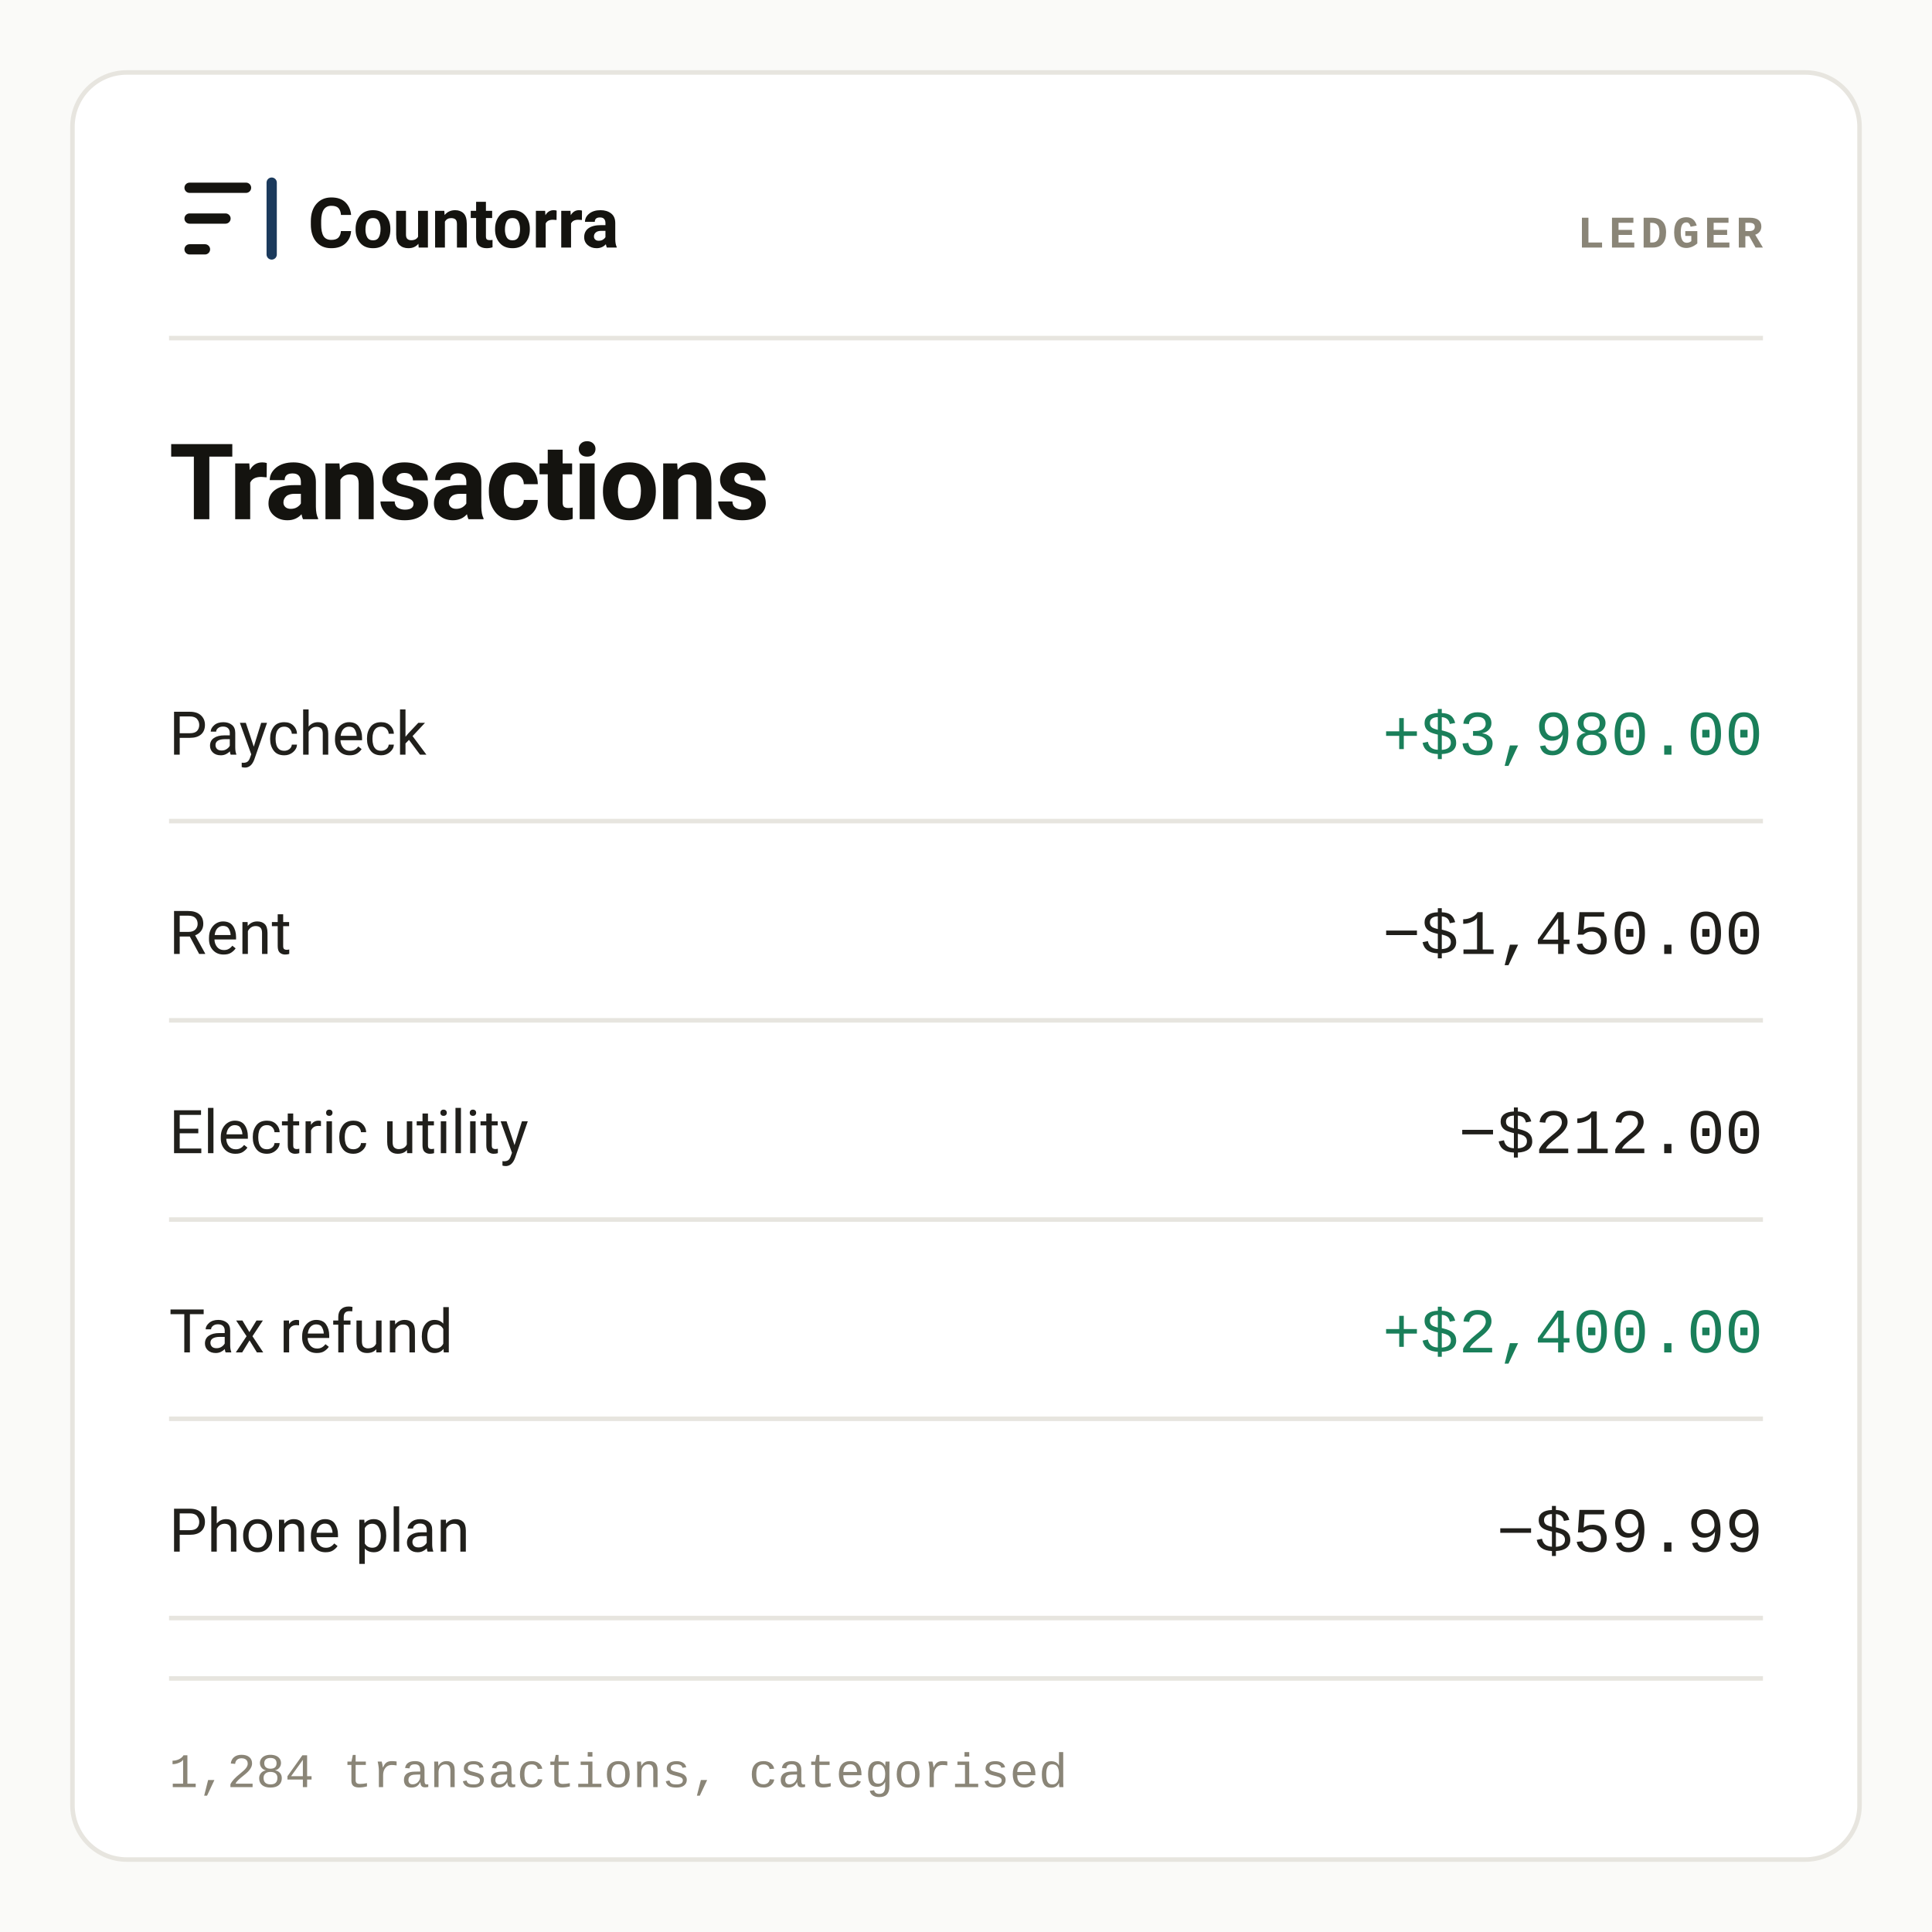
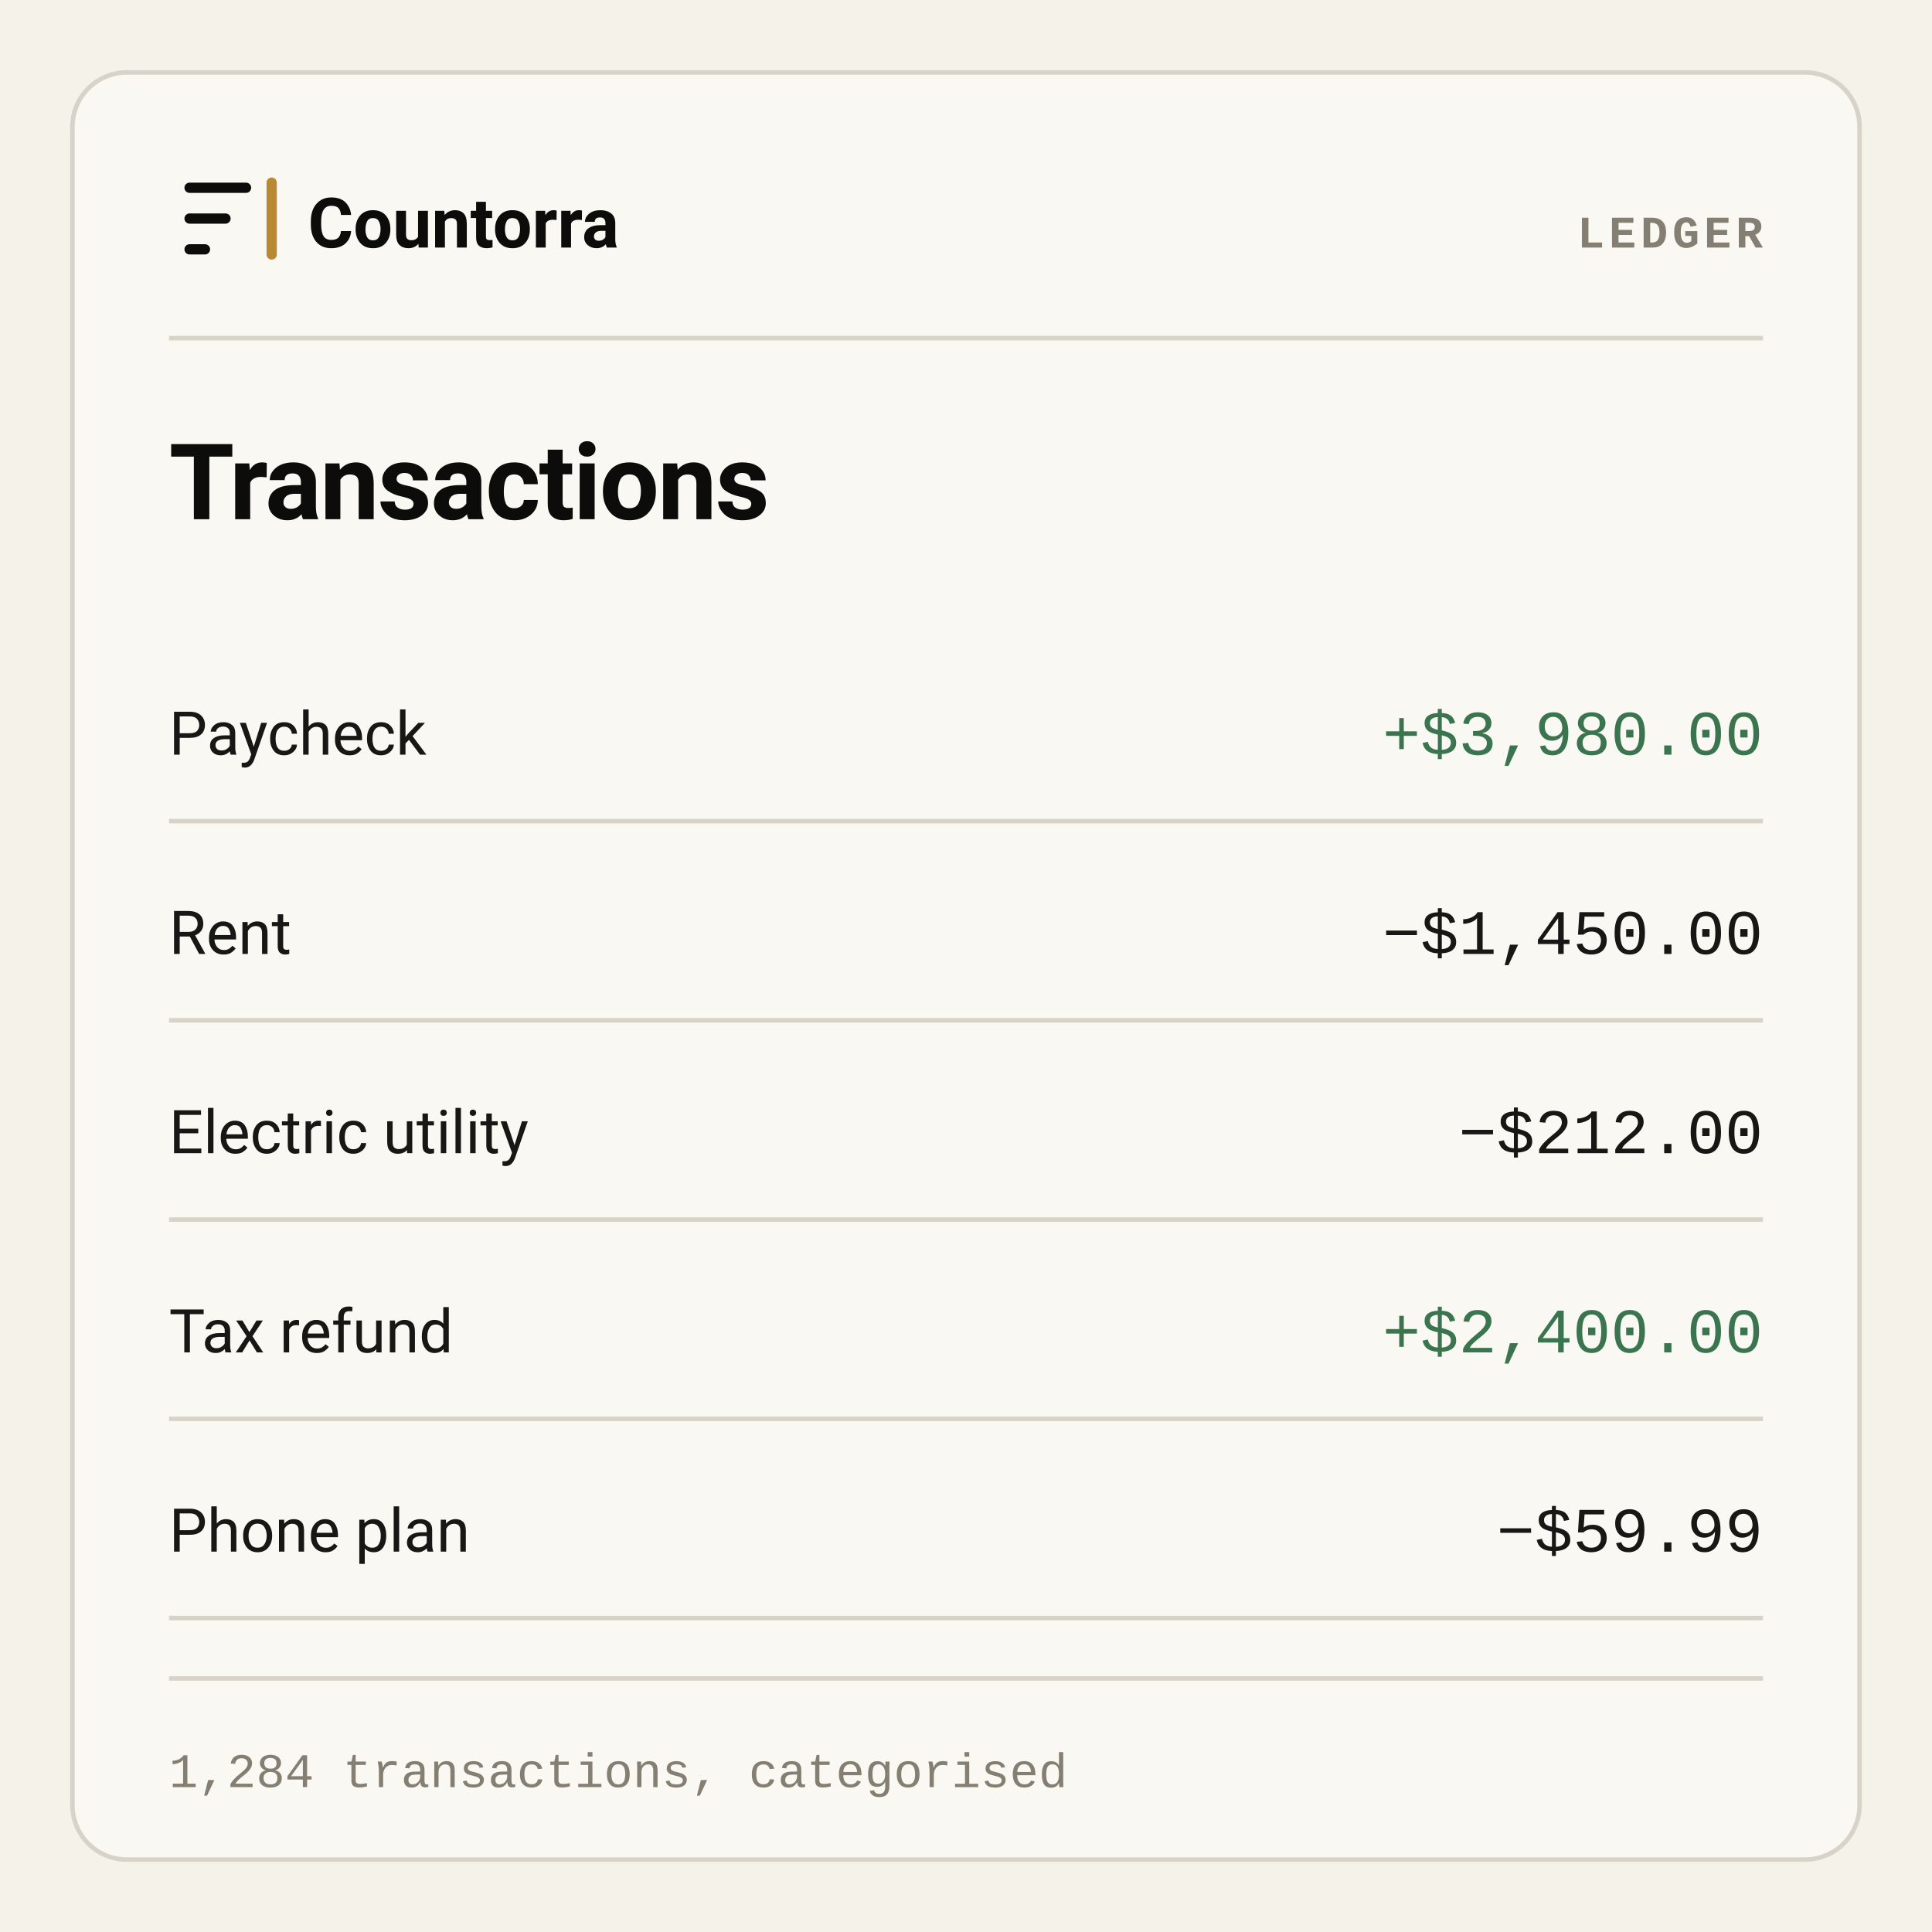
<svg xmlns="http://www.w3.org/2000/svg" viewBox="0 0 640 640" width="640" height="640" role="img" fill="none">
-   <rect x="0" y="0" width="640" height="640" rx="0" fill="#FAFAF8" />
-   <rect x="24" y="24" width="592" height="592" rx="18" fill="#FFFFFF" stroke="#E7E5DF" stroke-width="1.5" />
+   <rect x="0" y="0" width="640" height="640" rx="0" fill="#F5F2EA" />
+   <rect x="24" y="24" width="592" height="592" rx="18" fill="#FAF8F2" stroke="#D8D3C8" stroke-width="1.5" />
  <g transform="translate(56,52) scale(1.7)">
-     <rect x="3" y="5" width="13" height="2" rx="1" fill="#14130F" />
-     <rect x="3" y="11" width="9" height="2" rx="1" fill="#14130F" />
-     <rect x="3" y="17" width="5" height="2" rx="1" fill="#14130F" />
-     <rect x="19" y="4" width="2" height="16" rx="1" fill="#1B3A5C" />
+     <rect x="3" y="5" width="13" height="2" rx="1" fill="#0C0C0B" />
+     <rect x="3" y="11" width="9" height="2" rx="1" fill="#0C0C0B" />
+     <rect x="3" y="17" width="5" height="2" rx="1" fill="#0C0C0B" />
+     <rect x="19" y="4" width="2" height="16" rx="1" fill="#B88932" />
  </g>
-   <text x="102" y="82" font-family="system-ui,-apple-system,'Segoe UI',Roboto,Helvetica,Arial,sans-serif" font-size="23" fill="#14130F" font-weight="600" text-anchor="start" letter-spacing="0">Countorra</text>
-   <text x="584" y="82" font-family="ui-monospace,SFMono-Regular,Menlo,Consolas,'Liberation Mono',monospace" font-size="15" fill="#8A8577" font-weight="600" text-anchor="end" letter-spacing="0.1em">LEDGER</text>
-   <line x1="56" y1="112" x2="584" y2="112" stroke="#E7E5DF" stroke-width="1.5" />
-   <text x="56" y="172" font-family="system-ui,-apple-system,'Segoe UI',Roboto,Helvetica,Arial,sans-serif" font-size="35" fill="#14130F" font-weight="600" text-anchor="start" letter-spacing="-0.015em">Transactions</text>
-   <text x="56" y="250" font-family="system-ui,-apple-system,'Segoe UI',Roboto,Helvetica,Arial,sans-serif" font-size="20" fill="#201F1B" font-weight="400" text-anchor="start" letter-spacing="0">Paycheck</text>
-   <text x="584" y="250" font-family="ui-monospace,SFMono-Regular,Menlo,Consolas,'Liberation Mono',monospace" font-size="21" fill="#1A7F5A" font-weight="500" text-anchor="end" letter-spacing="0">+$3,980.00</text>
-   <line x1="56" y1="272" x2="584" y2="272" stroke="#E7E5DF" stroke-width="1.5" />
-   <text x="56" y="316" font-family="system-ui,-apple-system,'Segoe UI',Roboto,Helvetica,Arial,sans-serif" font-size="20" fill="#201F1B" font-weight="400" text-anchor="start" letter-spacing="0">Rent</text>
-   <text x="584" y="316" font-family="ui-monospace,SFMono-Regular,Menlo,Consolas,'Liberation Mono',monospace" font-size="21" fill="#201F1B" font-weight="500" text-anchor="end" letter-spacing="0">−$1,450.00</text>
-   <line x1="56" y1="338" x2="584" y2="338" stroke="#E7E5DF" stroke-width="1.5" />
-   <text x="56" y="382" font-family="system-ui,-apple-system,'Segoe UI',Roboto,Helvetica,Arial,sans-serif" font-size="20" fill="#201F1B" font-weight="400" text-anchor="start" letter-spacing="0">Electric utility</text>
-   <text x="584" y="382" font-family="ui-monospace,SFMono-Regular,Menlo,Consolas,'Liberation Mono',monospace" font-size="21" fill="#201F1B" font-weight="500" text-anchor="end" letter-spacing="0">−$212.00</text>
-   <line x1="56" y1="404" x2="584" y2="404" stroke="#E7E5DF" stroke-width="1.5" />
-   <text x="56" y="448" font-family="system-ui,-apple-system,'Segoe UI',Roboto,Helvetica,Arial,sans-serif" font-size="20" fill="#201F1B" font-weight="400" text-anchor="start" letter-spacing="0">Tax refund</text>
-   <text x="584" y="448" font-family="ui-monospace,SFMono-Regular,Menlo,Consolas,'Liberation Mono',monospace" font-size="21" fill="#1A7F5A" font-weight="500" text-anchor="end" letter-spacing="0">+$2,400.00</text>
-   <line x1="56" y1="470" x2="584" y2="470" stroke="#E7E5DF" stroke-width="1.5" />
-   <text x="56" y="514" font-family="system-ui,-apple-system,'Segoe UI',Roboto,Helvetica,Arial,sans-serif" font-size="20" fill="#201F1B" font-weight="400" text-anchor="start" letter-spacing="0">Phone plan</text>
-   <text x="584" y="514" font-family="ui-monospace,SFMono-Regular,Menlo,Consolas,'Liberation Mono',monospace" font-size="21" fill="#201F1B" font-weight="500" text-anchor="end" letter-spacing="0">−$59.99</text>
-   <line x1="56" y1="536" x2="584" y2="536" stroke="#E7E5DF" stroke-width="1.5" />
-   <line x1="56" y1="556" x2="584" y2="556" stroke="#E7E5DF" stroke-width="1.5" />
-   <text x="56" y="592" font-family="ui-monospace,SFMono-Regular,Menlo,Consolas,'Liberation Mono',monospace" font-size="16" fill="#8A8577" font-weight="400" text-anchor="start" letter-spacing="0">1,284 transactions, categorised</text>
+   <text x="102" y="82" font-family="system-ui,-apple-system,'Segoe UI',Roboto,Helvetica,Arial,sans-serif" font-size="23" fill="#0C0C0B" font-weight="600" text-anchor="start" letter-spacing="0">Countorra</text>
+   <text x="584" y="82" font-family="ui-monospace,SFMono-Regular,Menlo,Consolas,'Liberation Mono',monospace" font-size="15" fill="#857F73" font-weight="600" text-anchor="end" letter-spacing="0.1em">LEDGER</text>
+   <line x1="56" y1="112" x2="584" y2="112" stroke="#D8D3C8" stroke-width="1.5" />
+   <text x="56" y="172" font-family="system-ui,-apple-system,'Segoe UI',Roboto,Helvetica,Arial,sans-serif" font-size="35" fill="#0C0C0B" font-weight="600" text-anchor="start" letter-spacing="-0.015em">Transactions</text>
+   <text x="56" y="250" font-family="system-ui,-apple-system,'Segoe UI',Roboto,Helvetica,Arial,sans-serif" font-size="20" fill="#171715" font-weight="400" text-anchor="start" letter-spacing="0">Paycheck</text>
+   <text x="584" y="250" font-family="ui-monospace,SFMono-Regular,Menlo,Consolas,'Liberation Mono',monospace" font-size="21" fill="#3B7550" font-weight="500" text-anchor="end" letter-spacing="0">+$3,980.00</text>
+   <line x1="56" y1="272" x2="584" y2="272" stroke="#D8D3C8" stroke-width="1.5" />
+   <text x="56" y="316" font-family="system-ui,-apple-system,'Segoe UI',Roboto,Helvetica,Arial,sans-serif" font-size="20" fill="#171715" font-weight="400" text-anchor="start" letter-spacing="0">Rent</text>
+   <text x="584" y="316" font-family="ui-monospace,SFMono-Regular,Menlo,Consolas,'Liberation Mono',monospace" font-size="21" fill="#171715" font-weight="500" text-anchor="end" letter-spacing="0">−$1,450.00</text>
+   <line x1="56" y1="338" x2="584" y2="338" stroke="#D8D3C8" stroke-width="1.5" />
+   <text x="56" y="382" font-family="system-ui,-apple-system,'Segoe UI',Roboto,Helvetica,Arial,sans-serif" font-size="20" fill="#171715" font-weight="400" text-anchor="start" letter-spacing="0">Electric utility</text>
+   <text x="584" y="382" font-family="ui-monospace,SFMono-Regular,Menlo,Consolas,'Liberation Mono',monospace" font-size="21" fill="#171715" font-weight="500" text-anchor="end" letter-spacing="0">−$212.00</text>
+   <line x1="56" y1="404" x2="584" y2="404" stroke="#D8D3C8" stroke-width="1.5" />
+   <text x="56" y="448" font-family="system-ui,-apple-system,'Segoe UI',Roboto,Helvetica,Arial,sans-serif" font-size="20" fill="#171715" font-weight="400" text-anchor="start" letter-spacing="0">Tax refund</text>
+   <text x="584" y="448" font-family="ui-monospace,SFMono-Regular,Menlo,Consolas,'Liberation Mono',monospace" font-size="21" fill="#3B7550" font-weight="500" text-anchor="end" letter-spacing="0">+$2,400.00</text>
+   <line x1="56" y1="470" x2="584" y2="470" stroke="#D8D3C8" stroke-width="1.5" />
+   <text x="56" y="514" font-family="system-ui,-apple-system,'Segoe UI',Roboto,Helvetica,Arial,sans-serif" font-size="20" fill="#171715" font-weight="400" text-anchor="start" letter-spacing="0">Phone plan</text>
+   <text x="584" y="514" font-family="ui-monospace,SFMono-Regular,Menlo,Consolas,'Liberation Mono',monospace" font-size="21" fill="#171715" font-weight="500" text-anchor="end" letter-spacing="0">−$59.99</text>
+   <line x1="56" y1="536" x2="584" y2="536" stroke="#D8D3C8" stroke-width="1.5" />
+   <line x1="56" y1="556" x2="584" y2="556" stroke="#D8D3C8" stroke-width="1.5" />
+   <text x="56" y="592" font-family="ui-monospace,SFMono-Regular,Menlo,Consolas,'Liberation Mono',monospace" font-size="16" fill="#857F73" font-weight="400" text-anchor="start" letter-spacing="0">1,284 transactions, categorised</text>
</svg>
